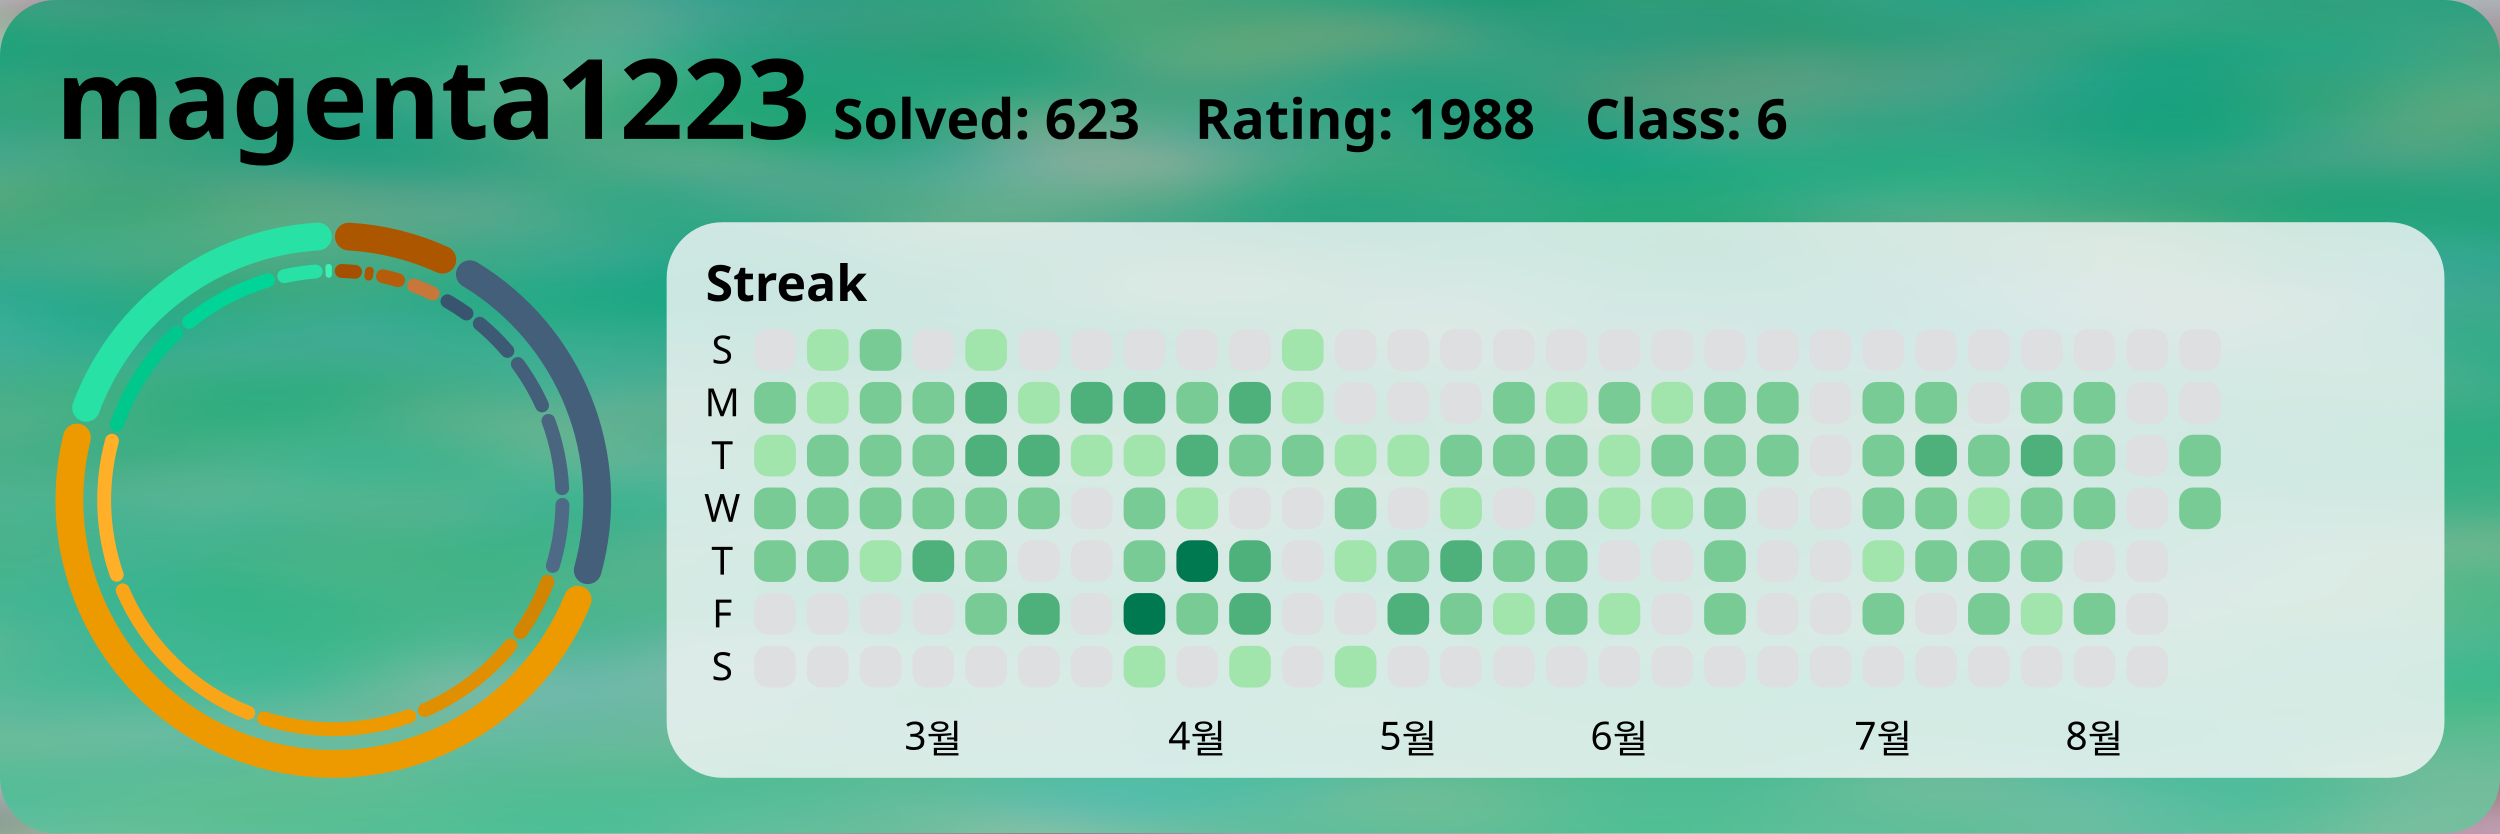
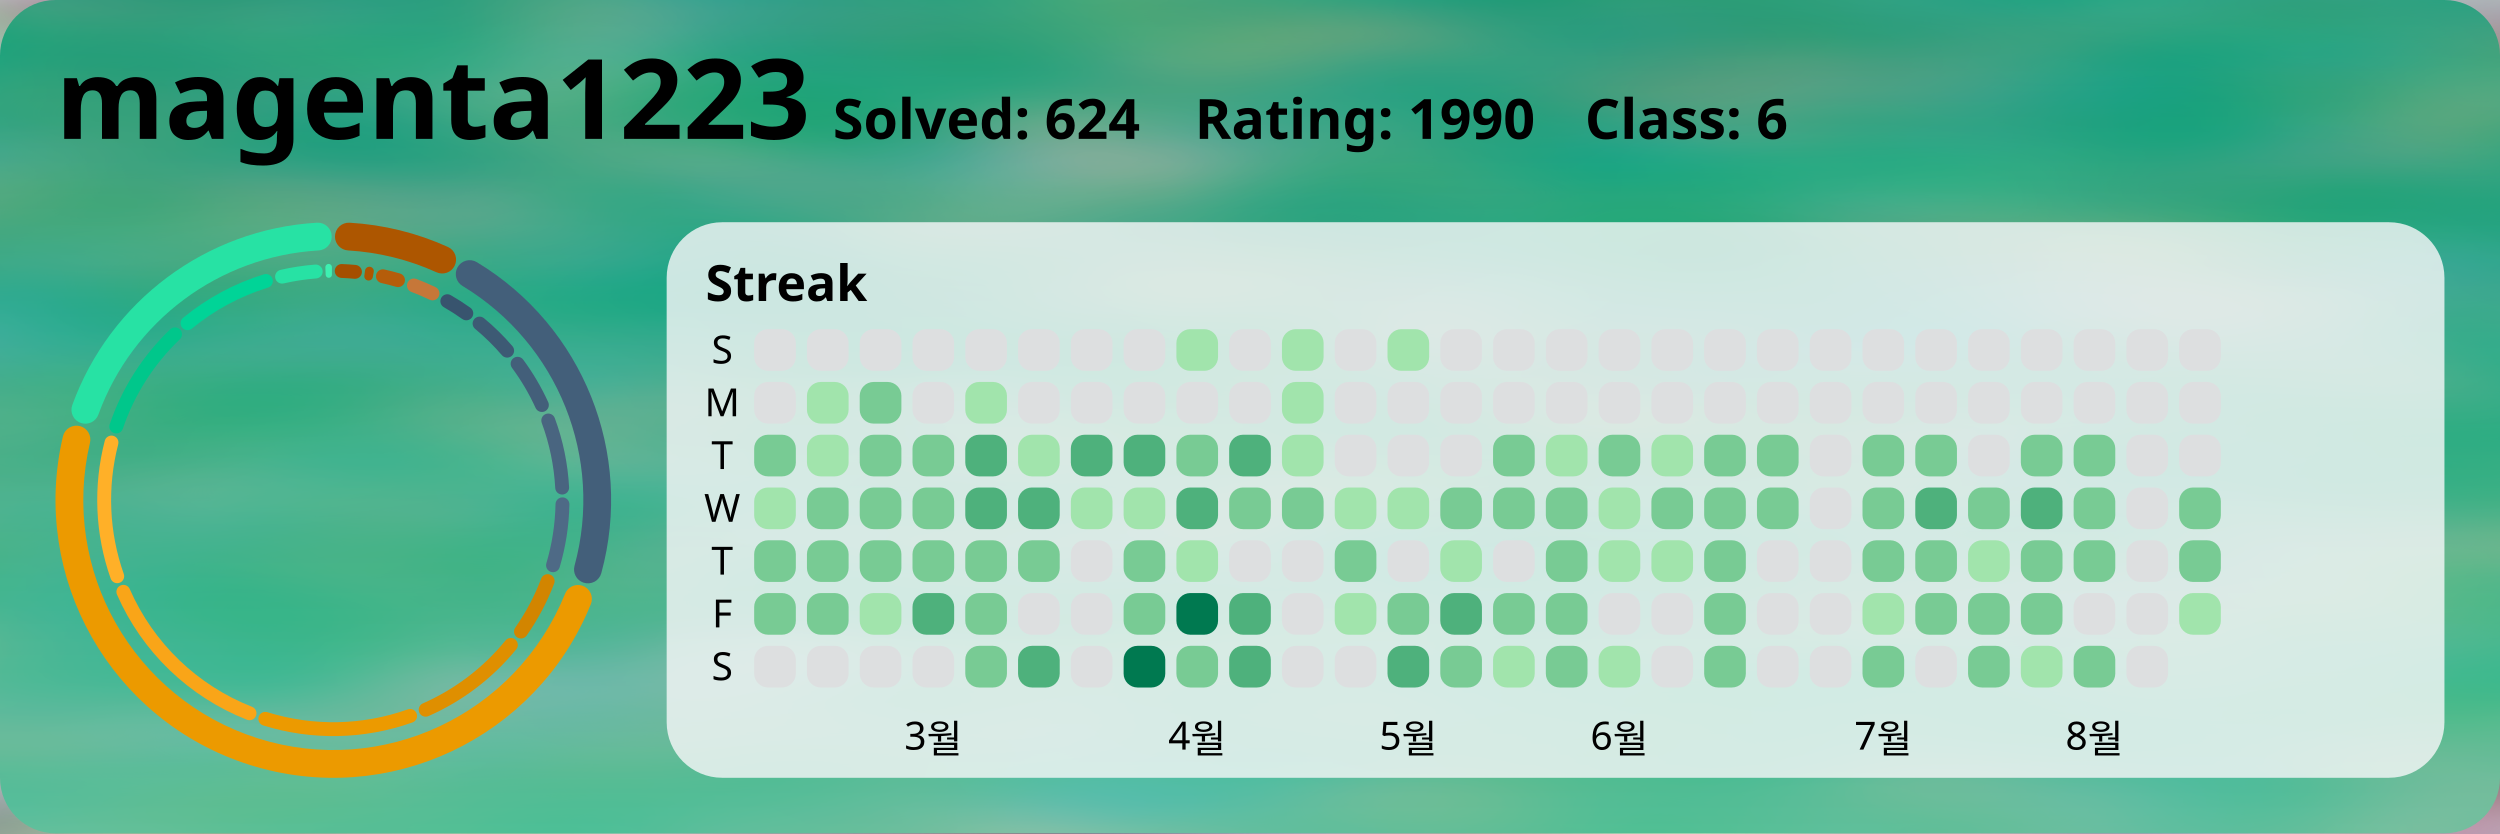
<svg xmlns="http://www.w3.org/2000/svg" id="svg" width="2700" height="900">
  <defs>
    <linearGradient id="ffflux-gradient" gradientTransform="rotate(360, 0.5, 0.5)" x1="50%" y1="0%" x2="50%" y2="100%">
      <stop id="stop1" stop-color="#00C78B" stop-opacity="1" offset="0%" />
      <stop id="stop2" stop-color="#51FDBD" stop-opacity="1" offset="100%" />
    </linearGradient>
    <filter id="ffflux-filter" x="-20%" y="-20%" width="140%" height="140%" filterUnits="objectBoundingBox" primitiveUnits="userSpaceOnUse" color-interpolation-filters="sRGB">
      <feTurbulence type="fractalNoise" baseFrequency="0.002 0.007" numOctaves="2" seed="2" stitchTiles="stitch" x="0%" y="0%" width="100%" height="100%" result="turbulence" />
      <feGaussianBlur stdDeviation="0 0" x="0%" y="0%" width="100%" height="100%" in="turbulence" edgeMode="duplicate" result="blur" />
      <feBlend mode="screen" x="0%" y="0%" width="100%" height="100%" in="SourceGraphic" in2="blur" result="blend" />
      <feComponentTransfer>
        <feFuncR type="linear" slope="0.75" />
        <feFuncG type="linear" slope="0.75" />
        <feFuncB type="linear" slope="0.75" />
      </feComponentTransfer>
    </filter>
  </defs>
  <rect width="2700" height="900" fill="url(#ffflux-gradient)" filter="url(#ffflux-filter)" rx="60" ry="60" />
  <text x="60" y="150" style="font-size: 120px; color: black; font-family: &quot;Noto Sans&quot;, sans-serif; font-weight: bold;">magenta1223</text>
-   <text x="899.531" y="150" style="font-size: 60px; color: black; font-family: &quot;Noto Sans&quot;, sans-serif; font-weight: bold;">Solved: 623</text>
-   <text x="1290.359" y="150" style="font-size: 60px; color: black; font-family: &quot;Noto Sans&quot;, sans-serif; font-weight: bold;">Rating: 1988</text>
+   <text x="899.531" y="150" style="font-size: 60px; color: black; font-family: &quot;Noto Sans&quot;, sans-serif; font-weight: bold;">Solved: 624</text>
+   <text x="1290.359" y="150" style="font-size: 60px; color: black; font-family: &quot;Noto Sans&quot;, sans-serif; font-weight: bold;">Rating: 1990</text>
  <text x="1711.656" y="150" style="font-size: 60px; color: black; font-family: &quot;Noto Sans&quot;, sans-serif; font-weight: bold;">Class: 6</text>
  <g transform="translate(360,540)">
    <path d="M0,-255L0,-240Z" fill="#9D4900" />
-     <path d="M1.528,-247.335A7.5,7.5,0,0,1,9.302,-254.83A255,255,0,0,1,24.147,-253.854A7.5,7.5,0,0,1,30.872,-245.406L30.872,-245.406A7.5,7.5,0,0,1,22.727,-238.922A240,240,0,0,0,8.754,-239.84A7.5,7.5,0,0,1,1.528,-247.335Z" fill="#A54F00" />
-     <path d="M34.268,-247.776A4.79,4.79,0,1,1,43.728,-246.283L42.723,-240.816A4.65,4.65,0,0,1,33.54,-242.266Z" fill="#AD5600" />
-     <path d="M46.228,-242.982A7.5,7.5,0,0,1,55.229,-248.947A255,255,0,0,1,72.127,-244.587A7.5,7.5,0,0,1,77.117,-235.011L77.117,-235.011A7.5,7.5,0,0,1,67.884,-230.199A240,240,0,0,0,51.98,-234.303A7.5,7.5,0,0,1,46.228,-242.982Z" fill="#B55D0A" />
-     <path d="M80.015,-234.04A7.5,7.5,0,0,1,89.767,-238.677A255,255,0,0,1,110.547,-229.792A7.5,7.5,0,0,1,113.931,-219.538L113.931,-219.538A7.5,7.5,0,0,1,104.044,-216.275A240,240,0,0,0,84.486,-224.638A7.5,7.5,0,0,1,80.015,-234.04Z" fill="#C67739" />
-     <path d="M116.634,-218.113A7.5,7.5,0,0,1,127.005,-221.121A255,255,0,0,1,148.189,-207.521A7.5,7.5,0,0,1,149.771,-196.84L149.771,-196.84A7.5,7.5,0,0,1,139.472,-195.314A240,240,0,0,0,119.535,-208.114A7.5,7.5,0,0,1,116.634,-218.113Z" fill="#38546E" />
-     <path d="M152.191,-194.974A7.5,7.5,0,0,1,162.923,-196.166A255,255,0,0,1,193.675,-165.877A7.5,7.5,0,0,1,192.646,-155.128L192.646,-155.128A7.5,7.5,0,0,1,182.282,-156.12A240,240,0,0,0,153.34,-184.626A7.5,7.5,0,0,1,152.191,-194.974Z" fill="#3D5A74" />
-     <path d="M194.548,-152.736A7.5,7.5,0,0,1,205.252,-151.316A255,255,0,0,1,232.273,-105.234A7.5,7.5,0,0,1,228.286,-95.199L228.286,-95.199A7.5,7.5,0,0,1,218.61,-99.043A240,240,0,0,0,193.179,-142.415A7.5,7.5,0,0,1,194.548,-152.736Z" fill="#435F7A" />
-     <path d="M229.444,-92.371A7.5,7.5,0,0,1,239.327,-88.02A255,255,0,0,1,254.66,-13.162A7.5,7.5,0,0,1,247.284,-5.275L247.284,-5.275A7.5,7.5,0,0,1,239.68,-12.387A240,240,0,0,0,225.249,-82.842A7.5,7.5,0,0,1,229.444,-92.371Z" fill="#496580" />
-     <path d="M247.33,-2.22A7.5,7.5,0,0,1,254.942,5.439A255,255,0,0,1,244.219,73.362A7.5,7.5,0,0,1,234.618,78.303L234.618,78.303A7.5,7.5,0,0,1,229.853,69.046A240,240,0,0,0,239.945,5.119A7.5,7.5,0,0,1,247.33,-2.22Z" fill="#4E6A86" />
-     <path d="M233.633,81.196A7.5,7.5,0,0,1,238.221,90.971A255,255,0,0,1,208.267,147.138A7.5,7.5,0,0,1,197.594,148.774L197.594,148.774A7.5,7.5,0,0,1,196.016,138.483A240,240,0,0,0,224.208,85.62A7.5,7.5,0,0,1,233.633,81.196Z" fill="#D28500" />
-     <path d="M195.74,151.204A7.5,7.5,0,0,1,196.986,161.931A255,255,0,0,1,101.702,233.841A7.5,7.5,0,0,1,91.729,229.702L91.729,229.702A7.5,7.5,0,0,1,95.72,220.086A240,240,0,0,0,185.399,152.405A7.5,7.5,0,0,1,195.74,151.204Z" fill="#DF8F00" />
-     <path d="M88.884,230.818A7.5,7.5,0,0,1,84.384,240.633A255,255,0,0,1,-77.054,243.08A7.5,7.5,0,0,1,-81.849,233.405L-81.849,233.405A7.5,7.5,0,0,1,-72.521,228.781A240,240,0,0,0,79.42,226.478A7.5,7.5,0,0,1,88.884,230.818Z" fill="#EC9A00" />
-     <path d="M-84.727,232.376A7.5,7.5,0,0,1,-94.57,236.815A255,255,0,0,1,-234.352,100.52A7.5,7.5,0,0,1,-230.162,90.567L-230.162,90.567A7.5,7.5,0,0,1,-220.566,94.607A240,240,0,0,0,-89.007,222.885A7.5,7.5,0,0,1,-84.727,232.376Z" fill="#F9A518" />
-     <path d="M-231.264,87.717A7.5,7.5,0,0,1,-241.056,83.167A255,255,0,0,1,-246.33,-65.928A7.5,7.5,0,0,1,-236.883,-71.158L-236.883,-71.158A7.5,7.5,0,0,1,-231.84,-62.05A240,240,0,0,0,-226.877,78.275A7.5,7.5,0,0,1,-231.264,87.717Z" fill="#FFB028" />
-     <path d="M-235.986,-74.08A7.5,7.5,0,0,1,-240.868,-83.711A255,255,0,0,1,-174.506,-185.937A7.5,7.5,0,0,1,-163.722,-185.398L-163.722,-185.398A7.5,7.5,0,0,1,-164.241,-174.999A240,240,0,0,0,-226.699,-78.787A7.5,7.5,0,0,1,-235.986,-74.08Z" fill="#00C78B" />
-     <path d="M-161.419,-187.406A7.5,7.5,0,0,1,-160.487,-198.164A255,255,0,0,1,-72.679,-244.423A7.5,7.5,0,0,1,-63.28,-239.108L-63.28,-239.108A7.5,7.5,0,0,1,-68.404,-230.045A240,240,0,0,0,-151.046,-186.508A7.5,7.5,0,0,1,-161.419,-187.406Z" fill="#00D497" />
-     <path d="M-60.321,-239.872A7.5,7.5,0,0,1,-54.666,-249.071A255,255,0,0,1,-19.588,-254.247A7.5,7.5,0,0,1,-11.518,-247.072L-11.518,-247.072A7.5,7.5,0,0,1,-18.436,-239.291A240,240,0,0,0,-51.451,-234.42A7.5,7.5,0,0,1,-60.321,-239.872Z" fill="#27E2A4" />
-     <path d="M-8.629,-251.253A3.552,3.552,0,1,1,-1.528,-251.397L-1.528,-243.339A3.389,3.389,0,0,1,-8.303,-243.202Z" fill="#3EF0B1" />
+     <path d="M1.528,-247.335A7.5,7.5,0,0,1,9.302,-254.83A255,255,0,0,1,24.093,-253.859A7.5,7.5,0,0,1,30.82,-245.412L30.82,-245.412A7.5,7.5,0,0,1,22.676,-238.926A240,240,0,0,0,8.754,-239.84A7.5,7.5,0,0,1,1.528,-247.335Z" fill="#A54F00" />
+     <path d="M34.217,-247.794A4.78,4.78,0,1,1,43.658,-246.306L42.651,-240.819A4.64,4.64,0,0,1,33.487,-242.263Z" fill="#AD5600" />
+     <path d="M46.157,-242.995A7.5,7.5,0,0,1,55.156,-248.963A255,255,0,0,1,72,-244.624A7.5,7.5,0,0,1,76.995,-235.051L76.995,-235.051A7.5,7.5,0,0,1,67.765,-230.234A240,240,0,0,0,51.912,-234.319A7.5,7.5,0,0,1,46.157,-242.995Z" fill="#B55D0A" />
+     <path d="M79.894,-234.081A7.5,7.5,0,0,1,89.643,-238.724A255,255,0,0,1,110.368,-229.878A7.5,7.5,0,0,1,113.76,-219.626L113.76,-219.626A7.5,7.5,0,0,1,103.876,-216.356A240,240,0,0,0,84.37,-224.681A7.5,7.5,0,0,1,79.894,-234.081Z" fill="#C67739" />
+     <path d="M116.465,-218.204A7.5,7.5,0,0,1,126.833,-221.22A255,255,0,0,1,147.97,-207.678A7.5,7.5,0,0,1,149.563,-196.997L149.563,-196.997A7.5,7.5,0,0,1,139.266,-195.461A240,240,0,0,0,119.373,-208.207A7.5,7.5,0,0,1,116.465,-218.204Z" fill="#38546E" />
+     <path d="M151.985,-195.135A7.5,7.5,0,0,1,162.717,-196.337A255,255,0,0,1,193.435,-166.156A7.5,7.5,0,0,1,192.422,-155.406L192.422,-155.406A7.5,7.5,0,0,1,182.056,-156.382A240,240,0,0,0,153.145,-184.788A7.5,7.5,0,0,1,151.985,-195.135Z" fill="#3D5A74" />
+     <path d="M194.327,-153.016A7.5,7.5,0,0,1,205.034,-151.612A255,255,0,0,1,232.073,-105.674A7.5,7.5,0,0,1,228.105,-95.632L228.105,-95.632A7.5,7.5,0,0,1,218.422,-99.458A240,240,0,0,0,192.973,-142.694A7.5,7.5,0,0,1,194.327,-153.016Z" fill="#435F7A" />
+     <path d="M229.269,-92.806A7.5,7.5,0,0,1,239.16,-88.474A255,255,0,0,1,254.626,-13.797A7.5,7.5,0,0,1,247.27,-5.893L247.27,-5.893A7.5,7.5,0,0,1,239.648,-12.986A240,240,0,0,0,225.092,-83.269A7.5,7.5,0,0,1,229.269,-92.806Z" fill="#496580" />
+     <path d="M247.324,-2.837A7.5,7.5,0,0,1,254.955,4.803A255,255,0,0,1,244.442,72.617A7.5,7.5,0,0,1,234.856,77.588L234.856,77.588A7.5,7.5,0,0,1,230.063,68.345A240,240,0,0,0,239.957,4.52A7.5,7.5,0,0,1,247.324,-2.837Z" fill="#4E6A86" />
+     <path d="M233.879,80.483A7.5,7.5,0,0,1,238.497,90.245A255,255,0,0,1,208.791,146.395A7.5,7.5,0,0,1,198.123,148.069L198.123,148.069A7.5,7.5,0,0,1,196.509,137.783A240,240,0,0,0,224.468,84.936A7.5,7.5,0,0,1,233.879,80.483Z" fill="#D28500" />
+     <path d="M196.279,150.505A7.5,7.5,0,0,1,197.562,161.227A255,255,0,0,1,102.74,233.387A7.5,7.5,0,0,1,92.748,229.292L92.748,229.292A7.5,7.5,0,0,1,96.697,219.658A240,240,0,0,0,185.941,151.743A7.5,7.5,0,0,1,196.279,150.505Z" fill="#DF8F00" />
+     <path d="M89.908,230.42A7.5,7.5,0,0,1,85.452,240.256A255,255,0,0,1,-75.693,243.507A7.5,7.5,0,0,1,-80.542,233.859L-80.542,233.859A7.5,7.5,0,0,1,-71.24,229.183A240,240,0,0,0,80.425,226.123A7.5,7.5,0,0,1,89.908,230.42Z" fill="#EC9A00" />
+     <path d="M-83.425,232.846A7.5,7.5,0,0,1,-93.244,237.341A255,255,0,0,1,-233.645,102.151A7.5,7.5,0,0,1,-229.525,92.17L-229.525,92.17A7.5,7.5,0,0,1,-219.901,96.142A240,240,0,0,0,-87.759,223.379A7.5,7.5,0,0,1,-83.425,232.846Z" fill="#F9A518" />
+     <path d="M-230.646,89.327A7.5,7.5,0,0,1,-240.471,84.846A255,255,0,0,1,-246.852,-63.945A7.5,7.5,0,0,1,-237.448,-69.251L-237.448,-69.251A7.5,7.5,0,0,1,-232.332,-60.183A240,240,0,0,0,-226.325,79.855A7.5,7.5,0,0,1,-230.646,89.327Z" fill="#FFB028" />
+     <path d="M-236.574,-72.179A7.5,7.5,0,0,1,-241.534,-81.771A255,255,0,0,1,-176.161,-184.37A7.5,7.5,0,0,1,-165.371,-183.928L-165.371,-183.928A7.5,7.5,0,0,1,-165.798,-173.525A240,240,0,0,0,-227.326,-76.961A7.5,7.5,0,0,1,-236.574,-72.179Z" fill="#00C78B" />
+     <path d="M-163.086,-185.957A7.5,7.5,0,0,1,-162.251,-196.723A255,255,0,0,1,-75.042,-243.708A7.5,7.5,0,0,1,-65.591,-238.485L-65.591,-238.485A7.5,7.5,0,0,1,-70.628,-229.372A240,240,0,0,0,-152.706,-185.151A7.5,7.5,0,0,1,-163.086,-185.957Z" fill="#00D497" />
+     <path d="M-62.64,-239.277A7.5,7.5,0,0,1,-57.075,-248.531A255,255,0,0,1,-19.571,-254.248A7.5,7.5,0,0,1,-11.502,-247.072L-11.502,-247.072A7.5,7.5,0,0,1,-18.42,-239.292A240,240,0,0,0,-53.717,-233.911A7.5,7.5,0,0,1,-62.64,-239.277Z" fill="#27E2A4" />
+     <path d="M-8.613,-251.262A3.544,3.544,0,1,1,-1.528,-251.405L-1.528,-243.331A3.381,3.381,0,0,1,-8.287,-243.195Z" fill="#3EF0B1" />
    <path d="M0,-255L0,-240Z" fill="#51FDBD" />
    <path d="M0,-255L0,-240Z" fill="#009EE5" />
    <path d="M0,-255L0,-240Z" fill="#00A9F0" />
    <path d="M0,-255L0,-240Z" fill="#00B4FC" />
    <path d="M0,-255L0,-240Z" fill="#2BBFFF" />
    <path d="M0,-255L0,-240Z" fill="#41CAFF" />
    <path d="M0,-255L0,-240Z" fill="#E0004C" />
    <path d="M0,-255L0,-240Z" fill="#EA0053" />
    <path d="M0,-255L0,-240Z" fill="#F5005A" />
    <path d="M0,-255L0,-240Z" fill="#FF0062" />
    <path d="M0,-255L0,-240Z" fill="#CE3D38" />
-     <path d="M1.761,-284.507A15,15,0,0,1,17.643,-299.481A300,300,0,0,1,123.978,-273.184A15,15,0,0,1,131.05,-252.533L131.05,-252.533A15,15,0,0,1,111.58,-245.866A270,270,0,0,0,15.879,-269.533A15,15,0,0,1,1.761,-284.507Z" fill="#AD5600" />
-     <path d="M134.166,-250.892A15,15,0,0,1,155.197,-256.737A300,300,0,0,1,289.175,79.862A15,15,0,0,1,269.879,90.068L269.879,90.068A15,15,0,0,1,260.257,71.876A270,270,0,0,0,139.677,-231.063A15,15,0,0,1,134.166,-250.892Z" fill="#435F7A" />
-     <path d="M268.744,93.402A15,15,0,0,1,277.797,113.264A300,300,0,0,1,-291.462,-71.064A15,15,0,0,1,-272.485,-81.849L-272.485,-81.849A15,15,0,0,1,-262.316,-63.957A270,270,0,0,0,250.017,101.938A15,15,0,0,1,268.744,93.402Z" fill="#EC9A00" />
-     <path d="M-271.45,-85.216A15,15,0,0,1,-281.101,-104.795A300,300,0,0,1,-17.643,-299.481A15,15,0,0,1,-1.761,-284.507L-1.761,-284.507A15,15,0,0,1,-15.879,-269.533A270,270,0,0,0,-252.991,-94.315A15,15,0,0,1,-271.45,-85.216Z" fill="#27E2A4" />
+     <path d="M1.761,-284.507A15,15,0,0,1,17.643,-299.481A300,300,0,0,1,123.765,-273.28A15,15,0,0,1,130.854,-252.635L130.854,-252.635A15,15,0,0,1,111.389,-245.952A270,270,0,0,0,15.879,-269.533A15,15,0,0,1,1.761,-284.507Z" fill="#AD5600" />
+     <path d="M133.971,-250.996A15,15,0,0,1,154.997,-256.858A300,300,0,0,1,289.417,78.98A15,15,0,0,1,270.153,89.245L270.153,89.245A15,15,0,0,1,260.475,71.082A270,270,0,0,0,139.498,-231.172A15,15,0,0,1,133.971,-250.996Z" fill="#435F7A" />
+     <path d="M269.027,92.582A15,15,0,0,1,278.141,112.417A300,300,0,0,1,-292.024,-68.717A15,15,0,0,1,-273.134,-79.655L-273.134,-79.655A15,15,0,0,1,-262.821,-61.846A270,270,0,0,0,250.327,101.175A15,15,0,0,1,269.027,92.582Z" fill="#EC9A00" />
+     <path d="M-272.127,-83.03A15,15,0,0,1,-281.935,-102.531A300,300,0,0,1,-17.643,-299.481A15,15,0,0,1,-1.761,-284.507L-1.761,-284.507A15,15,0,0,1,-15.879,-269.533A270,270,0,0,0,-253.742,-92.278A15,15,0,0,1,-272.127,-83.03Z" fill="#27E2A4" />
    <path d="M0,-300L0,-270Z" fill="#00B4FC" />
    <path d="M0,-300L0,-270Z" fill="#F5005A" />
  </g>
  <rect transform="translate(720,240)" width="1920" height="600" rx="60" ry="60" style="fill: rgb(247, 248, 249); opacity: 0.8;" />
  <text transform="translate(720,240)" x="42" y="66" style="dominant-baseline: middle; font-size: 54px; color: black; font-family: &quot;Noto Sans&quot;, sans-serif; font-weight: bold;">Streak</text>
  <g transform="translate(780,378)">
    <text x="0" y="0" style="text-anchor: middle; dominant-baseline: middle; font-size: 42px; color: black; font-family: &quot;Noto Sans&quot;, sans-serif;">S</text>
    <text x="0" y="57" style="text-anchor: middle; dominant-baseline: middle; font-size: 42px; color: black; font-family: &quot;Noto Sans&quot;, sans-serif;">M</text>
    <text x="0" y="114" style="text-anchor: middle; dominant-baseline: middle; font-size: 42px; color: black; font-family: &quot;Noto Sans&quot;, sans-serif;">T</text>
    <text x="0" y="171" style="text-anchor: middle; dominant-baseline: middle; font-size: 42px; color: black; font-family: &quot;Noto Sans&quot;, sans-serif;">W</text>
    <text x="0" y="228" style="text-anchor: middle; dominant-baseline: middle; font-size: 42px; color: black; font-family: &quot;Noto Sans&quot;, sans-serif;">T</text>
    <text x="0" y="285" style="text-anchor: middle; dominant-baseline: middle; font-size: 42px; color: black; font-family: &quot;Noto Sans&quot;, sans-serif;">F</text>
    <text x="0" y="342" style="text-anchor: middle; dominant-baseline: middle; font-size: 42px; color: black; font-family: &quot;Noto Sans&quot;, sans-serif;">S</text>
    <rect rx="15" ry="15" width="45" height="45" fill="#DDDFE0" x="34.5" y="-22.5" />
-     <rect rx="15" ry="15" width="45" height="45" fill="#78CB94" x="34.5" y="34.5" />
-     <rect rx="15" ry="15" width="45" height="45" fill="#A1E4AC" x="34.5" y="91.5" />
-     <rect rx="15" ry="15" width="45" height="45" fill="#78CB94" x="34.5" y="148.5" />
+     <rect rx="15" ry="15" width="45" height="45" fill="#DDDFE0" x="34.5" y="34.5" />
+     <rect rx="15" ry="15" width="45" height="45" fill="#78CB94" x="34.5" y="91.5" />
+     <rect rx="15" ry="15" width="45" height="45" fill="#A1E4AC" x="34.5" y="148.5" />
    <rect rx="15" ry="15" width="45" height="45" fill="#78CB94" x="34.5" y="205.5" />
-     <rect rx="15" ry="15" width="45" height="45" fill="#DDDFE0" x="34.5" y="262.5" />
+     <rect rx="15" ry="15" width="45" height="45" fill="#78CB94" x="34.5" y="262.5" />
    <rect rx="15" ry="15" width="45" height="45" fill="#DDDFE0" x="34.5" y="319.5" />
-     <rect rx="15" ry="15" width="45" height="45" fill="#A1E4AC" x="91.5" y="-22.5" />
+     <rect rx="15" ry="15" width="45" height="45" fill="#DDDFE0" x="91.5" y="-22.5" />
    <rect rx="15" ry="15" width="45" height="45" fill="#A1E4AC" x="91.5" y="34.5" />
-     <rect rx="15" ry="15" width="45" height="45" fill="#78CB94" x="91.5" y="91.5" />
+     <rect rx="15" ry="15" width="45" height="45" fill="#A1E4AC" x="91.5" y="91.5" />
    <rect rx="15" ry="15" width="45" height="45" fill="#78CB94" x="91.5" y="148.5" />
    <rect rx="15" ry="15" width="45" height="45" fill="#78CB94" x="91.5" y="205.5" />
-     <rect rx="15" ry="15" width="45" height="45" fill="#DDDFE0" x="91.5" y="262.5" />
+     <rect rx="15" ry="15" width="45" height="45" fill="#78CB94" x="91.5" y="262.5" />
    <rect rx="15" ry="15" width="45" height="45" fill="#DDDFE0" x="91.5" y="319.5" />
-     <rect rx="15" ry="15" width="45" height="45" fill="#78CB94" x="148.5" y="-22.5" />
+     <rect rx="15" ry="15" width="45" height="45" fill="#DDDFE0" x="148.5" y="-22.5" />
    <rect rx="15" ry="15" width="45" height="45" fill="#78CB94" x="148.5" y="34.5" />
    <rect rx="15" ry="15" width="45" height="45" fill="#78CB94" x="148.5" y="91.5" />
    <rect rx="15" ry="15" width="45" height="45" fill="#78CB94" x="148.5" y="148.5" />
-     <rect rx="15" ry="15" width="45" height="45" fill="#A1E4AC" x="148.5" y="205.5" />
-     <rect rx="15" ry="15" width="45" height="45" fill="#DDDFE0" x="148.5" y="262.5" />
+     <rect rx="15" ry="15" width="45" height="45" fill="#78CB94" x="148.5" y="205.5" />
+     <rect rx="15" ry="15" width="45" height="45" fill="#A1E4AC" x="148.5" y="262.5" />
    <rect rx="15" ry="15" width="45" height="45" fill="#DDDFE0" x="148.5" y="319.5" />
    <rect rx="15" ry="15" width="45" height="45" fill="#DDDFE0" x="205.5" y="-22.5" />
-     <rect rx="15" ry="15" width="45" height="45" fill="#78CB94" x="205.5" y="34.5" />
+     <rect rx="15" ry="15" width="45" height="45" fill="#DDDFE0" x="205.5" y="34.5" />
    <rect rx="15" ry="15" width="45" height="45" fill="#78CB94" x="205.5" y="91.5" />
    <rect rx="15" ry="15" width="45" height="45" fill="#78CB94" x="205.5" y="148.5" />
-     <rect rx="15" ry="15" width="45" height="45" fill="#4EB17C" x="205.5" y="205.5" />
-     <rect rx="15" ry="15" width="45" height="45" fill="#DDDFE0" x="205.5" y="262.5" />
+     <rect rx="15" ry="15" width="45" height="45" fill="#78CB94" x="205.5" y="205.5" />
+     <rect rx="15" ry="15" width="45" height="45" fill="#4EB17C" x="205.5" y="262.5" />
    <rect rx="15" ry="15" width="45" height="45" fill="#DDDFE0" x="205.5" y="319.5" />
    <text x="228" y="399" style="text-anchor: middle; dominant-baseline: hanging; font-size: 42px; color: black; font-family: &quot;Noto Sans&quot;, sans-serif;">3월</text>
-     <rect rx="15" ry="15" width="45" height="45" fill="#A1E4AC" x="262.5" y="-22.5" />
-     <rect rx="15" ry="15" width="45" height="45" fill="#4EB17C" x="262.5" y="34.5" />
+     <rect rx="15" ry="15" width="45" height="45" fill="#DDDFE0" x="262.5" y="-22.5" />
+     <rect rx="15" ry="15" width="45" height="45" fill="#A1E4AC" x="262.5" y="34.5" />
    <rect rx="15" ry="15" width="45" height="45" fill="#4EB17C" x="262.5" y="91.5" />
-     <rect rx="15" ry="15" width="45" height="45" fill="#78CB94" x="262.5" y="148.5" />
+     <rect rx="15" ry="15" width="45" height="45" fill="#4EB17C" x="262.5" y="148.5" />
    <rect rx="15" ry="15" width="45" height="45" fill="#78CB94" x="262.5" y="205.5" />
    <rect rx="15" ry="15" width="45" height="45" fill="#78CB94" x="262.5" y="262.5" />
-     <rect rx="15" ry="15" width="45" height="45" fill="#DDDFE0" x="262.5" y="319.5" />
+     <rect rx="15" ry="15" width="45" height="45" fill="#78CB94" x="262.5" y="319.5" />
    <rect rx="15" ry="15" width="45" height="45" fill="#DDDFE0" x="319.5" y="-22.5" />
-     <rect rx="15" ry="15" width="45" height="45" fill="#A1E4AC" x="319.5" y="34.5" />
-     <rect rx="15" ry="15" width="45" height="45" fill="#4EB17C" x="319.5" y="91.5" />
-     <rect rx="15" ry="15" width="45" height="45" fill="#78CB94" x="319.5" y="148.5" />
-     <rect rx="15" ry="15" width="45" height="45" fill="#DDDFE0" x="319.5" y="205.5" />
-     <rect rx="15" ry="15" width="45" height="45" fill="#4EB17C" x="319.5" y="262.5" />
-     <rect rx="15" ry="15" width="45" height="45" fill="#DDDFE0" x="319.5" y="319.5" />
+     <rect rx="15" ry="15" width="45" height="45" fill="#DDDFE0" x="319.5" y="34.5" />
+     <rect rx="15" ry="15" width="45" height="45" fill="#A1E4AC" x="319.5" y="91.5" />
+     <rect rx="15" ry="15" width="45" height="45" fill="#4EB17C" x="319.5" y="148.5" />
+     <rect rx="15" ry="15" width="45" height="45" fill="#78CB94" x="319.5" y="205.5" />
+     <rect rx="15" ry="15" width="45" height="45" fill="#DDDFE0" x="319.5" y="262.5" />
+     <rect rx="15" ry="15" width="45" height="45" fill="#4EB17C" x="319.5" y="319.5" />
    <rect rx="15" ry="15" width="45" height="45" fill="#DDDFE0" x="376.5" y="-22.5" />
-     <rect rx="15" ry="15" width="45" height="45" fill="#4EB17C" x="376.5" y="34.5" />
-     <rect rx="15" ry="15" width="45" height="45" fill="#A1E4AC" x="376.5" y="91.5" />
-     <rect rx="15" ry="15" width="45" height="45" fill="#DDDFE0" x="376.5" y="148.5" />
+     <rect rx="15" ry="15" width="45" height="45" fill="#DDDFE0" x="376.5" y="34.5" />
+     <rect rx="15" ry="15" width="45" height="45" fill="#4EB17C" x="376.5" y="91.5" />
+     <rect rx="15" ry="15" width="45" height="45" fill="#A1E4AC" x="376.5" y="148.5" />
    <rect rx="15" ry="15" width="45" height="45" fill="#DDDFE0" x="376.5" y="205.5" />
    <rect rx="15" ry="15" width="45" height="45" fill="#DDDFE0" x="376.5" y="262.5" />
    <rect rx="15" ry="15" width="45" height="45" fill="#DDDFE0" x="376.5" y="319.5" />
    <rect rx="15" ry="15" width="45" height="45" fill="#DDDFE0" x="433.5" y="-22.5" />
-     <rect rx="15" ry="15" width="45" height="45" fill="#4EB17C" x="433.5" y="34.5" />
-     <rect rx="15" ry="15" width="45" height="45" fill="#A1E4AC" x="433.5" y="91.5" />
-     <rect rx="15" ry="15" width="45" height="45" fill="#78CB94" x="433.5" y="148.5" />
+     <rect rx="15" ry="15" width="45" height="45" fill="#DDDFE0" x="433.5" y="34.5" />
+     <rect rx="15" ry="15" width="45" height="45" fill="#4EB17C" x="433.5" y="91.5" />
+     <rect rx="15" ry="15" width="45" height="45" fill="#A1E4AC" x="433.5" y="148.5" />
    <rect rx="15" ry="15" width="45" height="45" fill="#78CB94" x="433.5" y="205.5" />
-     <rect rx="15" ry="15" width="45" height="45" fill="#007950" x="433.5" y="262.5" />
-     <rect rx="15" ry="15" width="45" height="45" fill="#A1E4AC" x="433.5" y="319.5" />
-     <rect rx="15" ry="15" width="45" height="45" fill="#DDDFE0" x="490.5" y="-22.5" />
-     <rect rx="15" ry="15" width="45" height="45" fill="#78CB94" x="490.5" y="34.5" />
-     <rect rx="15" ry="15" width="45" height="45" fill="#4EB17C" x="490.5" y="91.5" />
-     <rect rx="15" ry="15" width="45" height="45" fill="#A1E4AC" x="490.5" y="148.5" />
-     <rect rx="15" ry="15" width="45" height="45" fill="#007950" x="490.5" y="205.5" />
-     <rect rx="15" ry="15" width="45" height="45" fill="#78CB94" x="490.5" y="262.5" />
-     <rect rx="15" ry="15" width="45" height="45" fill="#DDDFE0" x="490.5" y="319.5" />
+     <rect rx="15" ry="15" width="45" height="45" fill="#78CB94" x="433.5" y="262.5" />
+     <rect rx="15" ry="15" width="45" height="45" fill="#007950" x="433.5" y="319.5" />
+     <rect rx="15" ry="15" width="45" height="45" fill="#A1E4AC" x="490.5" y="-22.5" />
+     <rect rx="15" ry="15" width="45" height="45" fill="#DDDFE0" x="490.5" y="34.5" />
+     <rect rx="15" ry="15" width="45" height="45" fill="#78CB94" x="490.5" y="91.5" />
+     <rect rx="15" ry="15" width="45" height="45" fill="#4EB17C" x="490.5" y="148.5" />
+     <rect rx="15" ry="15" width="45" height="45" fill="#A1E4AC" x="490.5" y="205.5" />
+     <rect rx="15" ry="15" width="45" height="45" fill="#007950" x="490.5" y="262.5" />
+     <rect rx="15" ry="15" width="45" height="45" fill="#78CB94" x="490.5" y="319.5" />
    <text x="513" y="399" style="text-anchor: middle; dominant-baseline: hanging; font-size: 42px; color: black; font-family: &quot;Noto Sans&quot;, sans-serif;">4월</text>
    <rect rx="15" ry="15" width="45" height="45" fill="#DDDFE0" x="547.5" y="-22.5" />
-     <rect rx="15" ry="15" width="45" height="45" fill="#4EB17C" x="547.5" y="34.5" />
-     <rect rx="15" ry="15" width="45" height="45" fill="#78CB94" x="547.5" y="91.5" />
-     <rect rx="15" ry="15" width="45" height="45" fill="#DDDFE0" x="547.5" y="148.5" />
-     <rect rx="15" ry="15" width="45" height="45" fill="#4EB17C" x="547.5" y="205.5" />
+     <rect rx="15" ry="15" width="45" height="45" fill="#DDDFE0" x="547.5" y="34.5" />
+     <rect rx="15" ry="15" width="45" height="45" fill="#4EB17C" x="547.5" y="91.5" />
+     <rect rx="15" ry="15" width="45" height="45" fill="#78CB94" x="547.5" y="148.5" />
+     <rect rx="15" ry="15" width="45" height="45" fill="#DDDFE0" x="547.5" y="205.5" />
    <rect rx="15" ry="15" width="45" height="45" fill="#4EB17C" x="547.5" y="262.5" />
-     <rect rx="15" ry="15" width="45" height="45" fill="#A1E4AC" x="547.5" y="319.5" />
+     <rect rx="15" ry="15" width="45" height="45" fill="#4EB17C" x="547.5" y="319.5" />
    <rect rx="15" ry="15" width="45" height="45" fill="#A1E4AC" x="604.5" y="-22.5" />
    <rect rx="15" ry="15" width="45" height="45" fill="#A1E4AC" x="604.5" y="34.5" />
-     <rect rx="15" ry="15" width="45" height="45" fill="#78CB94" x="604.5" y="91.5" />
-     <rect rx="15" ry="15" width="45" height="45" fill="#DDDFE0" x="604.5" y="148.5" />
+     <rect rx="15" ry="15" width="45" height="45" fill="#A1E4AC" x="604.5" y="91.5" />
+     <rect rx="15" ry="15" width="45" height="45" fill="#78CB94" x="604.5" y="148.5" />
    <rect rx="15" ry="15" width="45" height="45" fill="#DDDFE0" x="604.5" y="205.5" />
    <rect rx="15" ry="15" width="45" height="45" fill="#DDDFE0" x="604.5" y="262.5" />
    <rect rx="15" ry="15" width="45" height="45" fill="#DDDFE0" x="604.5" y="319.5" />
    <rect rx="15" ry="15" width="45" height="45" fill="#DDDFE0" x="661.5" y="-22.5" />
    <rect rx="15" ry="15" width="45" height="45" fill="#DDDFE0" x="661.5" y="34.5" />
-     <rect rx="15" ry="15" width="45" height="45" fill="#A1E4AC" x="661.5" y="91.5" />
-     <rect rx="15" ry="15" width="45" height="45" fill="#78CB94" x="661.5" y="148.5" />
-     <rect rx="15" ry="15" width="45" height="45" fill="#A1E4AC" x="661.5" y="205.5" />
-     <rect rx="15" ry="15" width="45" height="45" fill="#DDDFE0" x="661.5" y="262.5" />
-     <rect rx="15" ry="15" width="45" height="45" fill="#A1E4AC" x="661.5" y="319.5" />
-     <rect rx="15" ry="15" width="45" height="45" fill="#DDDFE0" x="718.5" y="-22.5" />
+     <rect rx="15" ry="15" width="45" height="45" fill="#DDDFE0" x="661.5" y="91.5" />
+     <rect rx="15" ry="15" width="45" height="45" fill="#A1E4AC" x="661.5" y="148.5" />
+     <rect rx="15" ry="15" width="45" height="45" fill="#78CB94" x="661.5" y="205.5" />
+     <rect rx="15" ry="15" width="45" height="45" fill="#A1E4AC" x="661.5" y="262.5" />
+     <rect rx="15" ry="15" width="45" height="45" fill="#DDDFE0" x="661.5" y="319.5" />
+     <rect rx="15" ry="15" width="45" height="45" fill="#A1E4AC" x="718.5" y="-22.5" />
    <rect rx="15" ry="15" width="45" height="45" fill="#DDDFE0" x="718.5" y="34.5" />
-     <rect rx="15" ry="15" width="45" height="45" fill="#A1E4AC" x="718.5" y="91.5" />
-     <rect rx="15" ry="15" width="45" height="45" fill="#DDDFE0" x="718.5" y="148.5" />
-     <rect rx="15" ry="15" width="45" height="45" fill="#78CB94" x="718.5" y="205.5" />
-     <rect rx="15" ry="15" width="45" height="45" fill="#4EB17C" x="718.5" y="262.5" />
-     <rect rx="15" ry="15" width="45" height="45" fill="#DDDFE0" x="718.5" y="319.5" />
+     <rect rx="15" ry="15" width="45" height="45" fill="#DDDFE0" x="718.5" y="91.5" />
+     <rect rx="15" ry="15" width="45" height="45" fill="#A1E4AC" x="718.5" y="148.5" />
+     <rect rx="15" ry="15" width="45" height="45" fill="#DDDFE0" x="718.5" y="205.5" />
+     <rect rx="15" ry="15" width="45" height="45" fill="#78CB94" x="718.5" y="262.5" />
+     <rect rx="15" ry="15" width="45" height="45" fill="#4EB17C" x="718.5" y="319.5" />
    <text x="741" y="399" style="text-anchor: middle; dominant-baseline: hanging; font-size: 42px; color: black; font-family: &quot;Noto Sans&quot;, sans-serif;">5월</text>
    <rect rx="15" ry="15" width="45" height="45" fill="#DDDFE0" x="775.5" y="-22.5" />
    <rect rx="15" ry="15" width="45" height="45" fill="#DDDFE0" x="775.5" y="34.5" />
-     <rect rx="15" ry="15" width="45" height="45" fill="#78CB94" x="775.5" y="91.5" />
-     <rect rx="15" ry="15" width="45" height="45" fill="#A1E4AC" x="775.5" y="148.5" />
-     <rect rx="15" ry="15" width="45" height="45" fill="#4EB17C" x="775.5" y="205.5" />
-     <rect rx="15" ry="15" width="45" height="45" fill="#78CB94" x="775.5" y="262.5" />
-     <rect rx="15" ry="15" width="45" height="45" fill="#DDDFE0" x="775.5" y="319.5" />
+     <rect rx="15" ry="15" width="45" height="45" fill="#DDDFE0" x="775.5" y="91.5" />
+     <rect rx="15" ry="15" width="45" height="45" fill="#78CB94" x="775.5" y="148.5" />
+     <rect rx="15" ry="15" width="45" height="45" fill="#A1E4AC" x="775.5" y="205.5" />
+     <rect rx="15" ry="15" width="45" height="45" fill="#4EB17C" x="775.5" y="262.5" />
+     <rect rx="15" ry="15" width="45" height="45" fill="#78CB94" x="775.5" y="319.5" />
    <rect rx="15" ry="15" width="45" height="45" fill="#DDDFE0" x="832.5" y="-22.5" />
-     <rect rx="15" ry="15" width="45" height="45" fill="#78CB94" x="832.5" y="34.5" />
+     <rect rx="15" ry="15" width="45" height="45" fill="#DDDFE0" x="832.5" y="34.5" />
    <rect rx="15" ry="15" width="45" height="45" fill="#78CB94" x="832.5" y="91.5" />
-     <rect rx="15" ry="15" width="45" height="45" fill="#DDDFE0" x="832.5" y="148.5" />
-     <rect rx="15" ry="15" width="45" height="45" fill="#78CB94" x="832.5" y="205.5" />
-     <rect rx="15" ry="15" width="45" height="45" fill="#A1E4AC" x="832.5" y="262.5" />
-     <rect rx="15" ry="15" width="45" height="45" fill="#DDDFE0" x="832.5" y="319.5" />
+     <rect rx="15" ry="15" width="45" height="45" fill="#78CB94" x="832.5" y="148.5" />
+     <rect rx="15" ry="15" width="45" height="45" fill="#DDDFE0" x="832.5" y="205.5" />
+     <rect rx="15" ry="15" width="45" height="45" fill="#78CB94" x="832.5" y="262.5" />
+     <rect rx="15" ry="15" width="45" height="45" fill="#A1E4AC" x="832.5" y="319.5" />
    <rect rx="15" ry="15" width="45" height="45" fill="#DDDFE0" x="889.5" y="-22.5" />
-     <rect rx="15" ry="15" width="45" height="45" fill="#A1E4AC" x="889.5" y="34.5" />
-     <rect rx="15" ry="15" width="45" height="45" fill="#78CB94" x="889.5" y="91.5" />
+     <rect rx="15" ry="15" width="45" height="45" fill="#DDDFE0" x="889.5" y="34.5" />
+     <rect rx="15" ry="15" width="45" height="45" fill="#A1E4AC" x="889.5" y="91.5" />
    <rect rx="15" ry="15" width="45" height="45" fill="#78CB94" x="889.5" y="148.5" />
    <rect rx="15" ry="15" width="45" height="45" fill="#78CB94" x="889.5" y="205.5" />
    <rect rx="15" ry="15" width="45" height="45" fill="#78CB94" x="889.5" y="262.5" />
-     <rect rx="15" ry="15" width="45" height="45" fill="#DDDFE0" x="889.5" y="319.5" />
+     <rect rx="15" ry="15" width="45" height="45" fill="#78CB94" x="889.5" y="319.5" />
    <rect rx="15" ry="15" width="45" height="45" fill="#DDDFE0" x="946.5" y="-22.5" />
-     <rect rx="15" ry="15" width="45" height="45" fill="#78CB94" x="946.5" y="34.5" />
-     <rect rx="15" ry="15" width="45" height="45" fill="#A1E4AC" x="946.5" y="91.5" />
+     <rect rx="15" ry="15" width="45" height="45" fill="#DDDFE0" x="946.5" y="34.5" />
+     <rect rx="15" ry="15" width="45" height="45" fill="#78CB94" x="946.5" y="91.5" />
    <rect rx="15" ry="15" width="45" height="45" fill="#A1E4AC" x="946.5" y="148.5" />
-     <rect rx="15" ry="15" width="45" height="45" fill="#DDDFE0" x="946.5" y="205.5" />
-     <rect rx="15" ry="15" width="45" height="45" fill="#A1E4AC" x="946.5" y="262.5" />
-     <rect rx="15" ry="15" width="45" height="45" fill="#DDDFE0" x="946.5" y="319.5" />
+     <rect rx="15" ry="15" width="45" height="45" fill="#A1E4AC" x="946.5" y="205.5" />
+     <rect rx="15" ry="15" width="45" height="45" fill="#DDDFE0" x="946.5" y="262.5" />
+     <rect rx="15" ry="15" width="45" height="45" fill="#A1E4AC" x="946.5" y="319.5" />
    <text x="969" y="399" style="text-anchor: middle; dominant-baseline: hanging; font-size: 42px; color: black; font-family: &quot;Noto Sans&quot;, sans-serif;">6월</text>
    <rect rx="15" ry="15" width="45" height="45" fill="#DDDFE0" x="1003.5" y="-22.5" />
-     <rect rx="15" ry="15" width="45" height="45" fill="#A1E4AC" x="1003.5" y="34.5" />
-     <rect rx="15" ry="15" width="45" height="45" fill="#78CB94" x="1003.5" y="91.5" />
-     <rect rx="15" ry="15" width="45" height="45" fill="#A1E4AC" x="1003.5" y="148.5" />
-     <rect rx="15" ry="15" width="45" height="45" fill="#DDDFE0" x="1003.5" y="205.5" />
+     <rect rx="15" ry="15" width="45" height="45" fill="#DDDFE0" x="1003.5" y="34.5" />
+     <rect rx="15" ry="15" width="45" height="45" fill="#A1E4AC" x="1003.5" y="91.5" />
+     <rect rx="15" ry="15" width="45" height="45" fill="#78CB94" x="1003.5" y="148.5" />
+     <rect rx="15" ry="15" width="45" height="45" fill="#A1E4AC" x="1003.5" y="205.5" />
    <rect rx="15" ry="15" width="45" height="45" fill="#DDDFE0" x="1003.5" y="262.5" />
    <rect rx="15" ry="15" width="45" height="45" fill="#DDDFE0" x="1003.5" y="319.5" />
    <rect rx="15" ry="15" width="45" height="45" fill="#DDDFE0" x="1060.5" y="-22.5" />
-     <rect rx="15" ry="15" width="45" height="45" fill="#78CB94" x="1060.5" y="34.5" />
+     <rect rx="15" ry="15" width="45" height="45" fill="#DDDFE0" x="1060.5" y="34.5" />
    <rect rx="15" ry="15" width="45" height="45" fill="#78CB94" x="1060.5" y="91.5" />
    <rect rx="15" ry="15" width="45" height="45" fill="#78CB94" x="1060.5" y="148.5" />
    <rect rx="15" ry="15" width="45" height="45" fill="#78CB94" x="1060.5" y="205.5" />
    <rect rx="15" ry="15" width="45" height="45" fill="#78CB94" x="1060.5" y="262.5" />
-     <rect rx="15" ry="15" width="45" height="45" fill="#DDDFE0" x="1060.5" y="319.5" />
+     <rect rx="15" ry="15" width="45" height="45" fill="#78CB94" x="1060.5" y="319.5" />
    <rect rx="15" ry="15" width="45" height="45" fill="#DDDFE0" x="1117.5" y="-22.5" />
-     <rect rx="15" ry="15" width="45" height="45" fill="#78CB94" x="1117.5" y="34.5" />
+     <rect rx="15" ry="15" width="45" height="45" fill="#DDDFE0" x="1117.5" y="34.5" />
    <rect rx="15" ry="15" width="45" height="45" fill="#78CB94" x="1117.5" y="91.5" />
-     <rect rx="15" ry="15" width="45" height="45" fill="#DDDFE0" x="1117.5" y="148.5" />
+     <rect rx="15" ry="15" width="45" height="45" fill="#78CB94" x="1117.5" y="148.5" />
    <rect rx="15" ry="15" width="45" height="45" fill="#DDDFE0" x="1117.5" y="205.5" />
    <rect rx="15" ry="15" width="45" height="45" fill="#DDDFE0" x="1117.5" y="262.5" />
    <rect rx="15" ry="15" width="45" height="45" fill="#DDDFE0" x="1117.5" y="319.5" />
    <rect rx="15" ry="15" width="45" height="45" fill="#DDDFE0" x="1174.5" y="-22.5" />
    <rect rx="15" ry="15" width="45" height="45" fill="#DDDFE0" x="1174.5" y="34.5" />
    <rect rx="15" ry="15" width="45" height="45" fill="#DDDFE0" x="1174.5" y="91.5" />
    <rect rx="15" ry="15" width="45" height="45" fill="#DDDFE0" x="1174.5" y="148.5" />
    <rect rx="15" ry="15" width="45" height="45" fill="#DDDFE0" x="1174.5" y="205.5" />
    <rect rx="15" ry="15" width="45" height="45" fill="#DDDFE0" x="1174.5" y="262.5" />
    <rect rx="15" ry="15" width="45" height="45" fill="#DDDFE0" x="1174.5" y="319.5" />
    <rect rx="15" ry="15" width="45" height="45" fill="#DDDFE0" x="1231.5" y="-22.5" />
-     <rect rx="15" ry="15" width="45" height="45" fill="#78CB94" x="1231.5" y="34.5" />
+     <rect rx="15" ry="15" width="45" height="45" fill="#DDDFE0" x="1231.5" y="34.5" />
    <rect rx="15" ry="15" width="45" height="45" fill="#78CB94" x="1231.5" y="91.5" />
    <rect rx="15" ry="15" width="45" height="45" fill="#78CB94" x="1231.5" y="148.5" />
-     <rect rx="15" ry="15" width="45" height="45" fill="#A1E4AC" x="1231.5" y="205.5" />
-     <rect rx="15" ry="15" width="45" height="45" fill="#78CB94" x="1231.5" y="262.5" />
-     <rect rx="15" ry="15" width="45" height="45" fill="#DDDFE0" x="1231.5" y="319.5" />
+     <rect rx="15" ry="15" width="45" height="45" fill="#78CB94" x="1231.5" y="205.5" />
+     <rect rx="15" ry="15" width="45" height="45" fill="#A1E4AC" x="1231.5" y="262.5" />
+     <rect rx="15" ry="15" width="45" height="45" fill="#78CB94" x="1231.5" y="319.5" />
    <text x="1254" y="399" style="text-anchor: middle; dominant-baseline: hanging; font-size: 42px; color: black; font-family: &quot;Noto Sans&quot;, sans-serif;">7월</text>
    <rect rx="15" ry="15" width="45" height="45" fill="#DDDFE0" x="1288.5" y="-22.5" />
-     <rect rx="15" ry="15" width="45" height="45" fill="#78CB94" x="1288.5" y="34.5" />
-     <rect rx="15" ry="15" width="45" height="45" fill="#4EB17C" x="1288.5" y="91.5" />
-     <rect rx="15" ry="15" width="45" height="45" fill="#78CB94" x="1288.5" y="148.5" />
+     <rect rx="15" ry="15" width="45" height="45" fill="#DDDFE0" x="1288.5" y="34.5" />
+     <rect rx="15" ry="15" width="45" height="45" fill="#78CB94" x="1288.5" y="91.5" />
+     <rect rx="15" ry="15" width="45" height="45" fill="#4EB17C" x="1288.5" y="148.5" />
    <rect rx="15" ry="15" width="45" height="45" fill="#78CB94" x="1288.5" y="205.5" />
-     <rect rx="15" ry="15" width="45" height="45" fill="#DDDFE0" x="1288.5" y="262.5" />
+     <rect rx="15" ry="15" width="45" height="45" fill="#78CB94" x="1288.5" y="262.5" />
    <rect rx="15" ry="15" width="45" height="45" fill="#DDDFE0" x="1288.5" y="319.5" />
    <rect rx="15" ry="15" width="45" height="45" fill="#DDDFE0" x="1345.5" y="-22.5" />
    <rect rx="15" ry="15" width="45" height="45" fill="#DDDFE0" x="1345.5" y="34.5" />
-     <rect rx="15" ry="15" width="45" height="45" fill="#78CB94" x="1345.5" y="91.5" />
-     <rect rx="15" ry="15" width="45" height="45" fill="#A1E4AC" x="1345.5" y="148.5" />
-     <rect rx="15" ry="15" width="45" height="45" fill="#78CB94" x="1345.5" y="205.5" />
+     <rect rx="15" ry="15" width="45" height="45" fill="#DDDFE0" x="1345.5" y="91.5" />
+     <rect rx="15" ry="15" width="45" height="45" fill="#78CB94" x="1345.5" y="148.5" />
+     <rect rx="15" ry="15" width="45" height="45" fill="#A1E4AC" x="1345.5" y="205.5" />
    <rect rx="15" ry="15" width="45" height="45" fill="#78CB94" x="1345.5" y="262.5" />
-     <rect rx="15" ry="15" width="45" height="45" fill="#DDDFE0" x="1345.5" y="319.5" />
+     <rect rx="15" ry="15" width="45" height="45" fill="#78CB94" x="1345.5" y="319.5" />
    <rect rx="15" ry="15" width="45" height="45" fill="#DDDFE0" x="1402.5" y="-22.5" />
-     <rect rx="15" ry="15" width="45" height="45" fill="#78CB94" x="1402.5" y="34.5" />
-     <rect rx="15" ry="15" width="45" height="45" fill="#4EB17C" x="1402.5" y="91.5" />
-     <rect rx="15" ry="15" width="45" height="45" fill="#78CB94" x="1402.5" y="148.5" />
+     <rect rx="15" ry="15" width="45" height="45" fill="#DDDFE0" x="1402.5" y="34.5" />
+     <rect rx="15" ry="15" width="45" height="45" fill="#78CB94" x="1402.5" y="91.5" />
+     <rect rx="15" ry="15" width="45" height="45" fill="#4EB17C" x="1402.5" y="148.5" />
    <rect rx="15" ry="15" width="45" height="45" fill="#78CB94" x="1402.5" y="205.5" />
-     <rect rx="15" ry="15" width="45" height="45" fill="#A1E4AC" x="1402.5" y="262.5" />
-     <rect rx="15" ry="15" width="45" height="45" fill="#DDDFE0" x="1402.5" y="319.5" />
+     <rect rx="15" ry="15" width="45" height="45" fill="#78CB94" x="1402.5" y="262.5" />
+     <rect rx="15" ry="15" width="45" height="45" fill="#A1E4AC" x="1402.5" y="319.5" />
    <rect rx="15" ry="15" width="45" height="45" fill="#DDDFE0" x="1459.5" y="-22.5" />
-     <rect rx="15" ry="15" width="45" height="45" fill="#78CB94" x="1459.5" y="34.5" />
+     <rect rx="15" ry="15" width="45" height="45" fill="#DDDFE0" x="1459.5" y="34.5" />
    <rect rx="15" ry="15" width="45" height="45" fill="#78CB94" x="1459.5" y="91.5" />
    <rect rx="15" ry="15" width="45" height="45" fill="#78CB94" x="1459.5" y="148.5" />
-     <rect rx="15" ry="15" width="45" height="45" fill="#DDDFE0" x="1459.5" y="205.5" />
-     <rect rx="15" ry="15" width="45" height="45" fill="#78CB94" x="1459.5" y="262.5" />
-     <rect rx="15" ry="15" width="45" height="45" fill="#DDDFE0" x="1459.5" y="319.5" />
+     <rect rx="15" ry="15" width="45" height="45" fill="#78CB94" x="1459.5" y="205.5" />
+     <rect rx="15" ry="15" width="45" height="45" fill="#DDDFE0" x="1459.5" y="262.5" />
+     <rect rx="15" ry="15" width="45" height="45" fill="#78CB94" x="1459.5" y="319.5" />
    <text x="1482" y="399" style="text-anchor: middle; dominant-baseline: hanging; font-size: 42px; color: black; font-family: &quot;Noto Sans&quot;, sans-serif;">8월</text>
    <rect rx="15" ry="15" width="45" height="45" fill="#DDDFE0" x="1516.5" y="-22.5" />
    <rect rx="15" ry="15" width="45" height="45" fill="#DDDFE0" x="1516.5" y="34.5" />
    <rect rx="15" ry="15" width="45" height="45" fill="#DDDFE0" x="1516.5" y="91.5" />
    <rect rx="15" ry="15" width="45" height="45" fill="#DDDFE0" x="1516.5" y="148.5" />
    <rect rx="15" ry="15" width="45" height="45" fill="#DDDFE0" x="1516.5" y="205.5" />
    <rect rx="15" ry="15" width="45" height="45" fill="#DDDFE0" x="1516.5" y="262.5" />
    <rect rx="15" ry="15" width="45" height="45" fill="#DDDFE0" x="1516.5" y="319.5" />
    <rect rx="15" ry="15" width="45" height="45" fill="#DDDFE0" x="1573.5" y="-22.5" />
    <rect rx="15" ry="15" width="45" height="45" fill="#DDDFE0" x="1573.5" y="34.5" />
-     <rect rx="15" ry="15" width="45" height="45" fill="#78CB94" x="1573.5" y="91.5" />
+     <rect rx="15" ry="15" width="45" height="45" fill="#DDDFE0" x="1573.5" y="91.5" />
    <rect rx="15" ry="15" width="45" height="45" fill="#78CB94" x="1573.5" y="148.5" />
+     <rect rx="15" ry="15" width="45" height="45" fill="#78CB94" x="1573.5" y="205.5" />
+     <rect rx="15" ry="15" width="45" height="45" fill="#A1E4AC" x="1573.5" y="262.5" />
  </g>
</svg>
